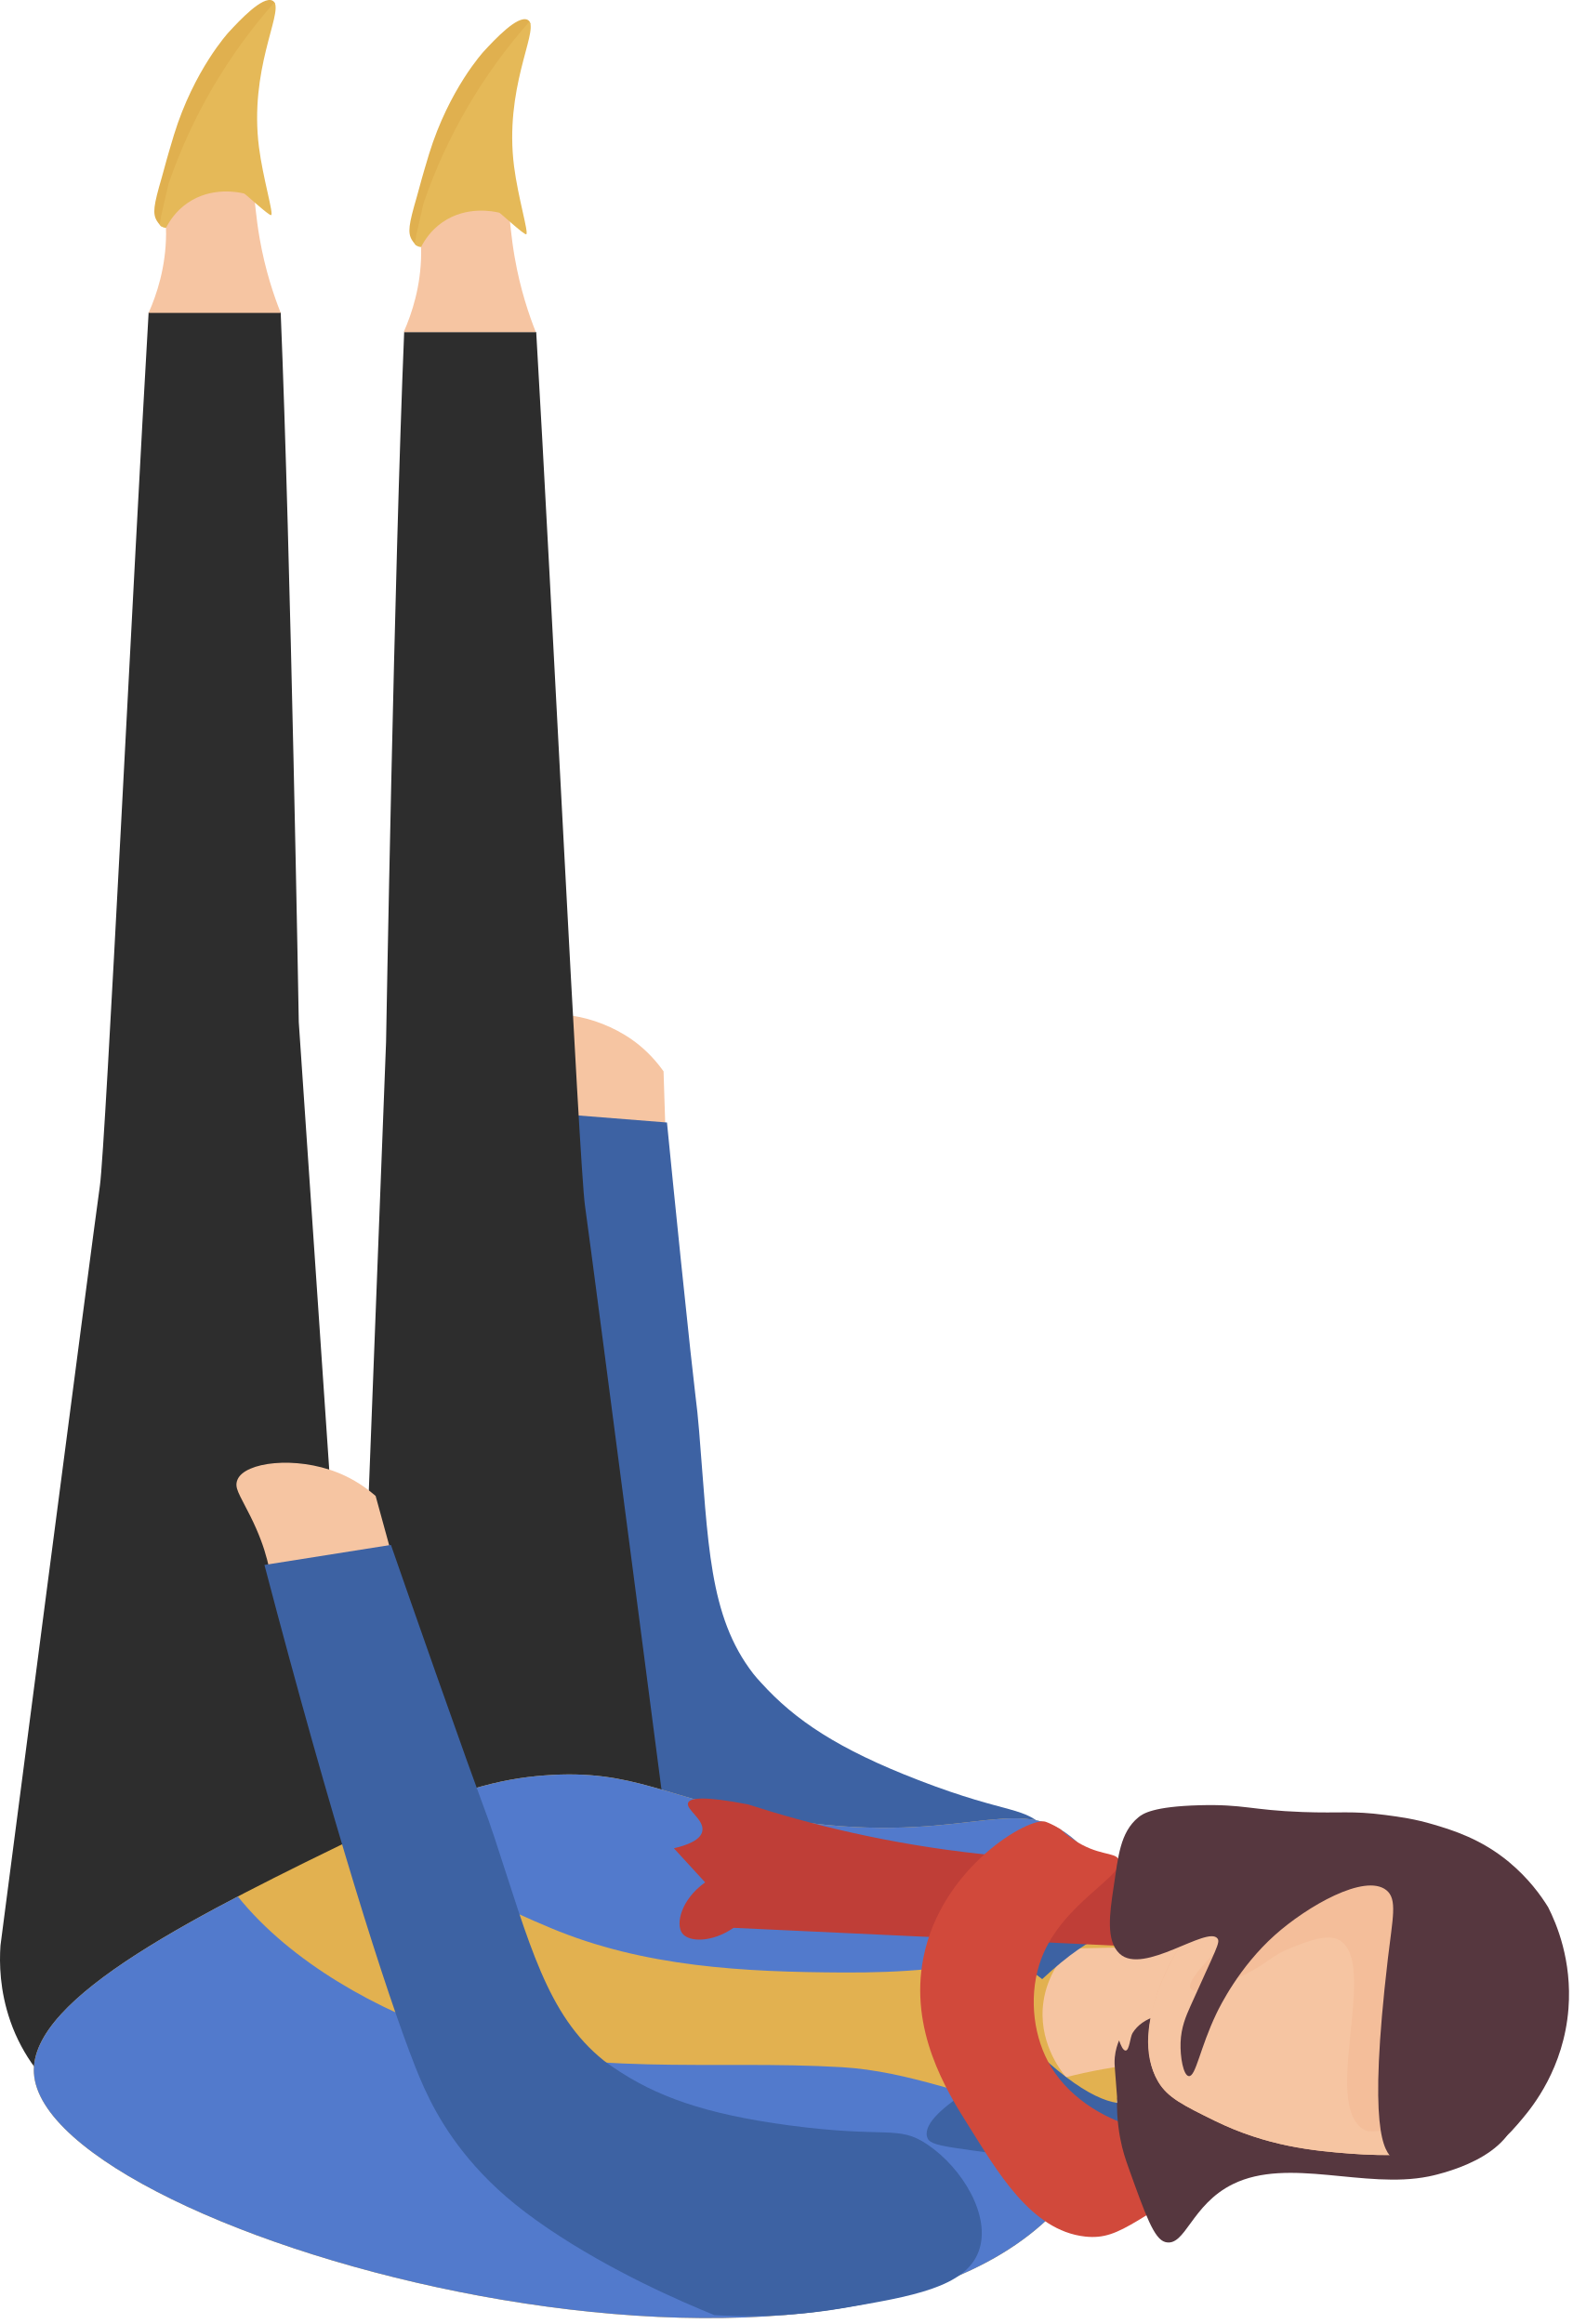
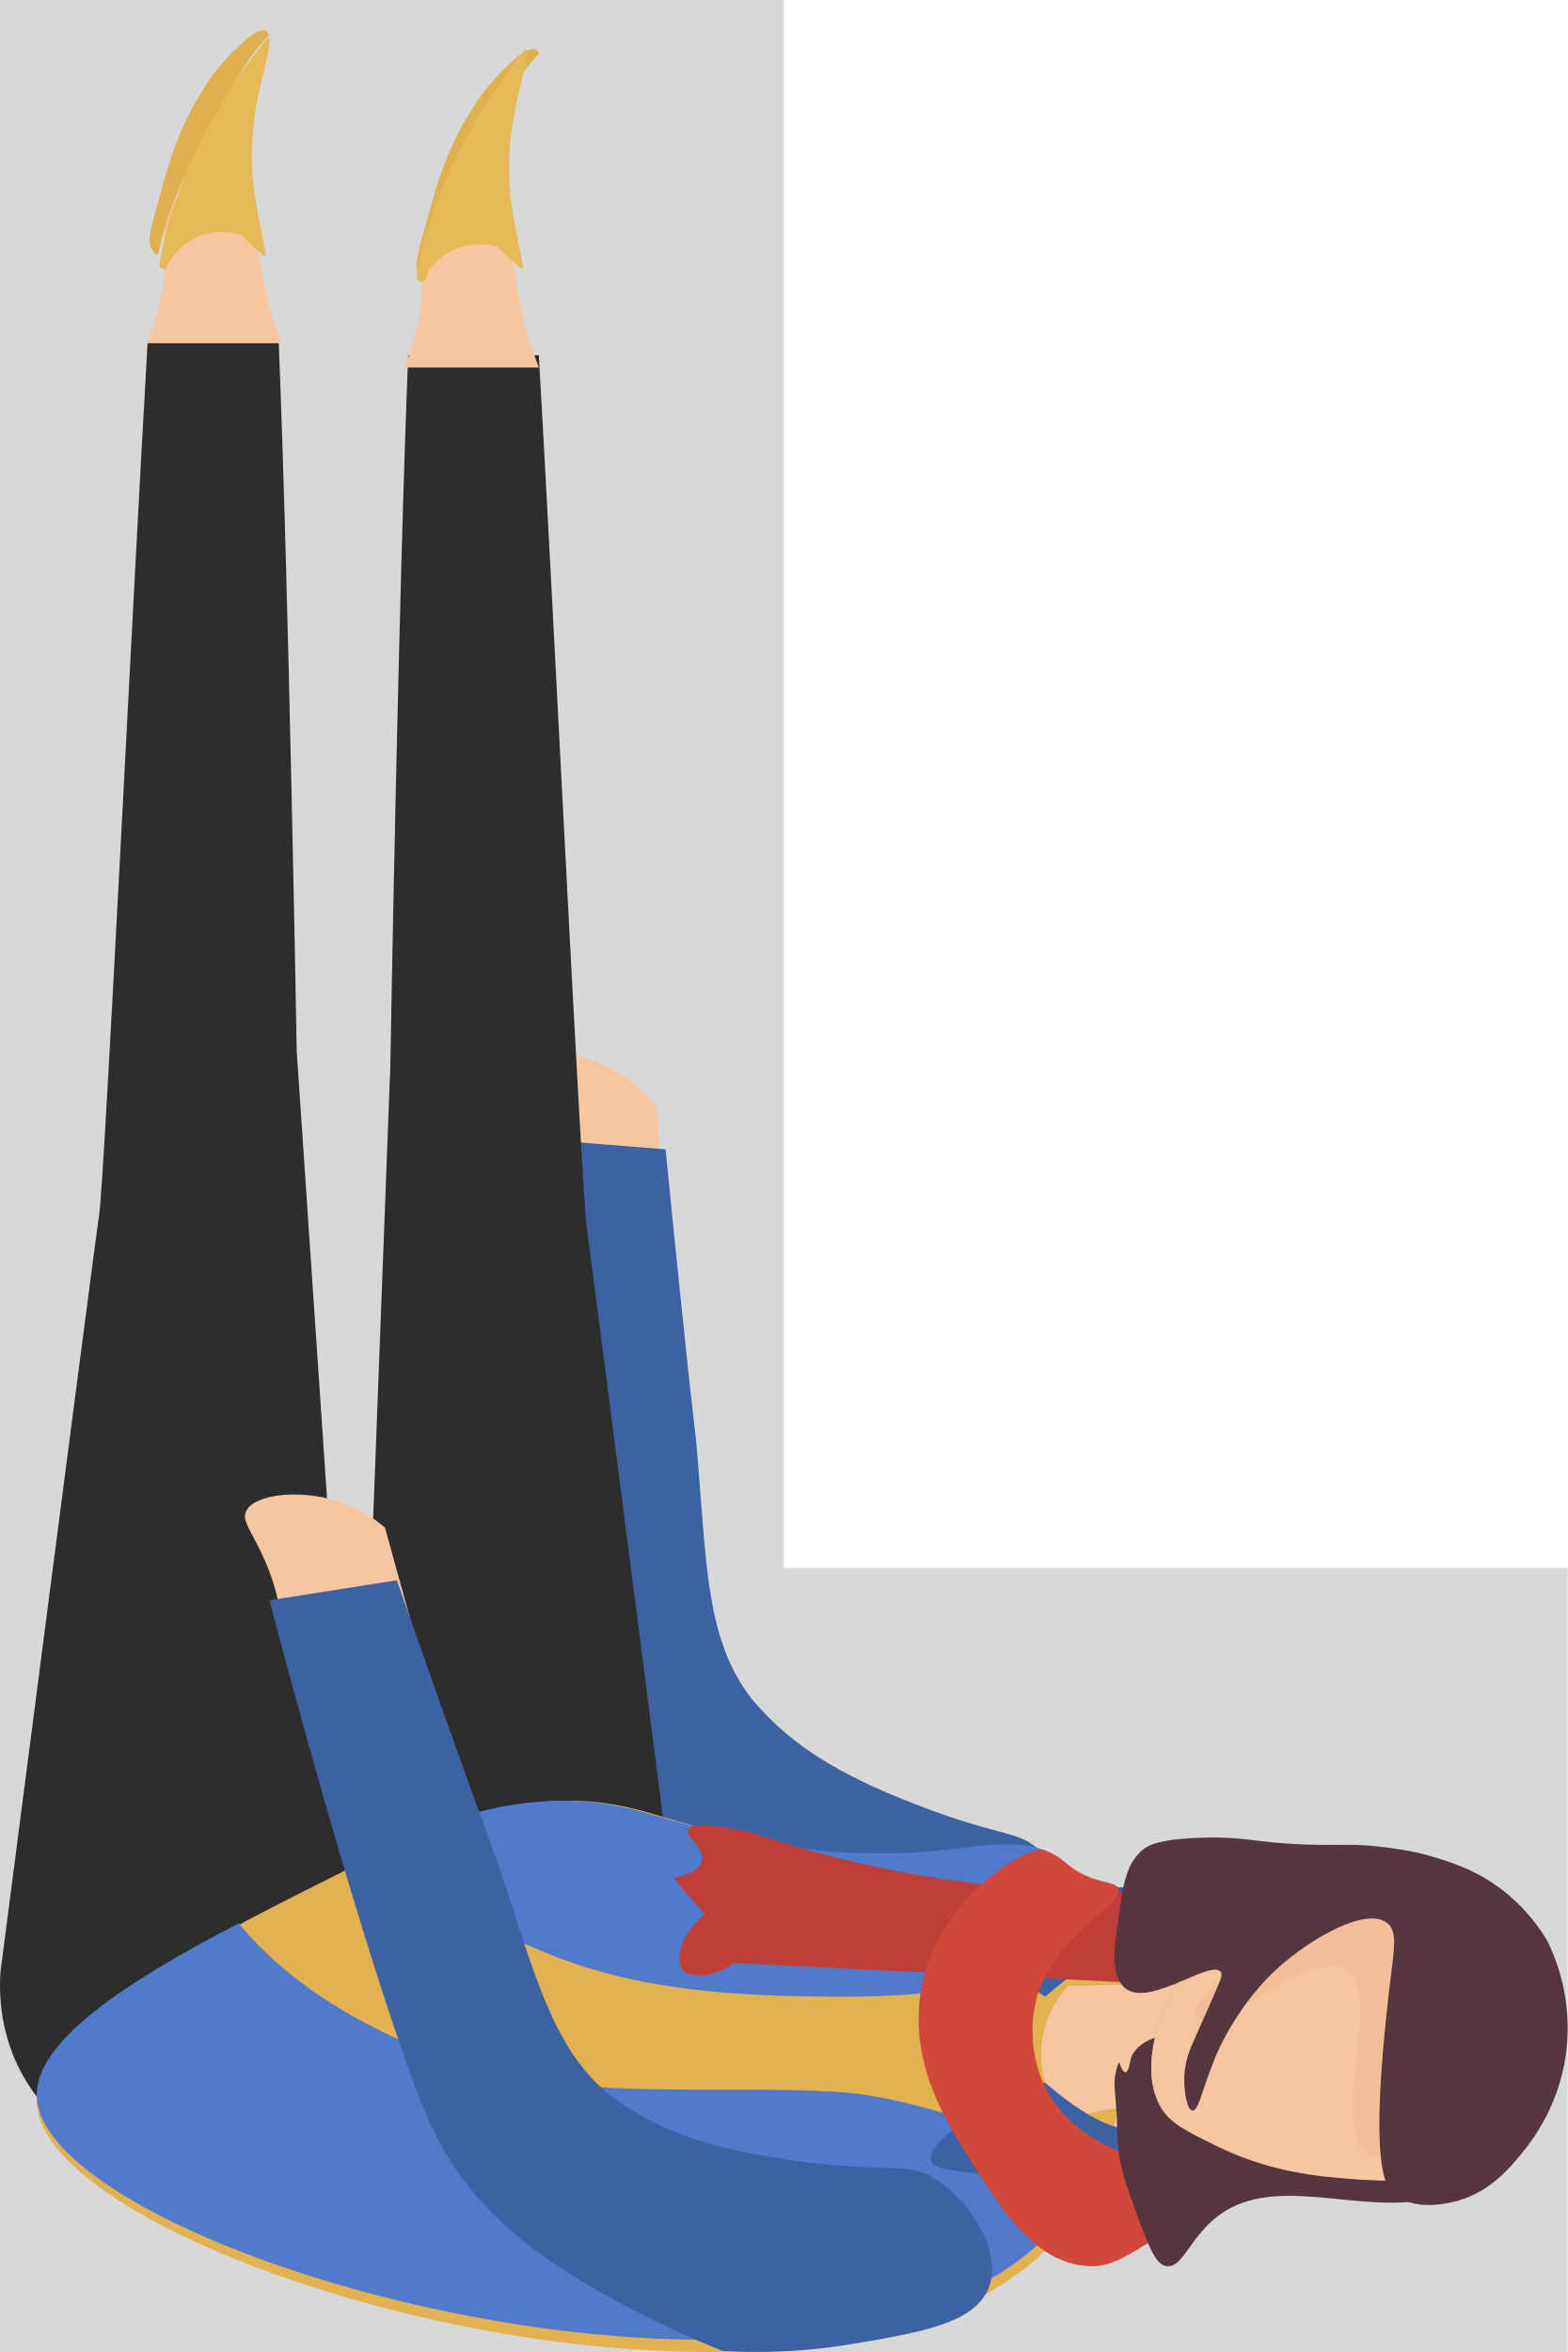
- <svg xmlns="http://www.w3.org/2000/svg" width="228px" height="337px" viewBox="0 0 228 337" version="1.1">
+ <svg xmlns="http://www.w3.org/2000/svg" width="128px" height="192px" viewBox="0 0 128 192" version="1.1">
  <defs />
  <g id="Page-1" stroke="none" stroke-width="1" fill="none" fill-rule="evenodd">
-     <g id="rightHook" transform="translate(0, -1)">
-       <path d="M78.752,161.619 C78.791,163.79 78.734,165.745 78.658,167.454 C83.902,169.826 91.135,170.732 96.757,173.413 C96.58,167.85 96.399,162.164 96.213,156.349 C94.615,154.101 92.921,152.667 91.664,151.778 C86.263,147.961 78.925,147.13 77.294,149.364 C76.537,150.401 77.035,151.361 77.858,154.911 C78.487,157.629 78.719,159.791 78.752,161.619" id="Fill-1" fill="#F6C5A2" />
-       <path d="M110.372,245.025 C109.925,244.532 109.623,244.219 109.223,243.702 C102.72,235.31 102.708,224.663 101.372,208.532 C100.94,203.32 101.147,207.239 98.732,183.818 C97.882,175.577 97.184,168.587 96.709,163.773 C90.477,163.279 84.307,162.79 78.199,162.305 C78.976,201.018 80.84,226.923 82.436,238.219 C82.988,242.12 83.993,247.697 87.523,254.271 C89.423,257.811 91.808,261.25 95.657,265.474 C103.155,273.702 111.939,280.302 116.172,283.338 C120.321,284.603 126.627,286.171 134.453,286.706 C144.654,287.404 152.513,287.942 155.604,283.293 C158.58,278.817 156.132,271.042 152.009,266.532 C148.506,262.701 146.632,264.33 133.203,259.143 C121.513,254.627 115.265,250.432 110.372,245.025" id="Fill-3" fill="#3D62A3" />
-       <path d="M58.603,49.153 L77.75,49.153 C79.898,85.69 83.995,170.045 84.816,175.795 C85.846,183.004 99.234,285.994 99.234,285.994 C99.407,288.509 99.355,292.496 97.798,296.968 C95.635,303.178 89.886,312.279 82.467,313.236 C68.107,315.086 50.829,285.994 50.829,285.994 L55.979,152.107 C55.979,152.107 57.147,84.376 58.603,49.153" id="Fill-5" fill="#2D2D2D" />
-       <path d="M40.699,46.285 L21.552,46.285 C19.404,82.822 15.307,167.177 14.486,172.927 C13.456,180.136 0.068,283.126 0.068,283.126 C-0.105,285.641 -0.053,289.628 1.504,294.1 C5.104,304.436 14.19,309.019 16.835,310.368 C20.785,312.382 34.611,319.434 45.132,311.617 C52.45,306.18 55.435,295.579 52.578,285.215 C49.493,239.89 46.408,194.565 43.323,149.239 C43.323,149.239 42.155,81.508 40.699,46.285" id="Fill-7" fill="#2D2D2D" />
-       <path d="M40.703,46.374 C39.734,43.934 38.457,40.219 37.643,35.541 C36.585,29.469 37.179,26.786 35.106,25.163 C32.312,22.975 26.504,24.141 24.497,27.238 C23.219,29.211 24.101,31.037 24.08,34.91 C24.054,39.74 22.735,43.688 21.547,46.374 L40.703,46.374 Z" id="Fill-9" fill="#F6C5A2" />
-       <path d="M4.918,301.608 C4.281,290.503 29.269,278.334 53.209,266.674 C65.685,260.598 72.483,258.947 78.896,258.454 C92.155,257.436 96.494,261.931 112.788,264.686 C138.997,269.117 146.894,260.721 155.236,267.312 C166.475,276.192 167.08,303.236 155.816,318.403 C126.065,358.464 6.282,325.398 4.918,301.608" id="Fill-11" fill="#E2B150" />
-       <path d="M150.257,307.125 C140.678,305.249 131.912,301.342 122.047,300.759 C103.375,299.655 84.294,302.251 66.175,296.293 C55.023,292.626 42.225,285.654 34.482,276.008 C17.843,284.7 4.449,293.442 4.918,301.608 C6.281,325.397 126.064,358.464 155.816,318.403 C157.941,315.541 159.643,312.254 160.932,308.748 C157.257,308.467 153.588,307.777 150.257,307.125" id="Fill-13" fill="#527ACC" />
-       <path d="M61.896,271.643 C67.562,275.041 73.748,278.023 79.836,280.572 C93.407,286.255 107.844,286.959 122.397,287.032 C130.455,287.073 138.627,286.5 146.474,284.575 C151.908,283.241 157.169,281.3 162.463,279.486 C161.042,274.327 158.626,269.99 155.237,267.312 C146.895,260.72 138.998,269.117 112.788,264.685 C96.494,261.93 92.156,257.436 78.896,258.454 C72.616,258.936 65.952,260.541 53.962,266.313 C56.609,268.089 59.163,270.004 61.896,271.643" id="Fill-15" fill="#527ACC" />
-       <path d="M178.285,283.477 C170.2,283.307 162.468,283.351 155.123,283.557 C154,284.765 151.864,287.414 151.302,291.234 C150.474,296.86 153.638,301.073 154.559,302.214 C157.823,301.382 161.817,300.575 166.436,300.208 C171.187,299.831 176.746,299.859 183.156,300.633 L183.67,283.632 C181.887,283.574 180.105,283.515 178.285,283.477" id="Fill-17" fill="#F6C5A2" />
-       <g id="Group-21" transform="translate(22, 0.144)" fill="#E0B04F">
-         <path d="M8.888,15.939 C11.473,11.341 14.087,5.368 17.921,1.562 C17.86,1.272 17.736,1.055 17.504,0.944 C16.06,0.25 12.736,3.819 11.141,5.548 C11.141,5.548 6.131,10.979 3.225,20.407 C2.737,21.991 2.153,24.053 2.153,24.053 C1.859,25.091 1.697,25.77 1.442,26.644 C0.282,30.62 0.102,31.808 0.739,32.873 C1.023,33.348 1.396,33.68 1.396,33.68 C1.406,33.688 1.415,33.691 1.424,33.699 C1.532,33.487 1.658,33.294 1.776,33.093 C3.078,26.723 5.671,21.662 8.888,15.939" id="Fill-19" />
+     <g id="rightHook">
+       <polygon id="Combined-Shape" fill="#D8D8D8" points="64 128 128 128 128 192 0 192 0 0 64 0" />
+       <g transform="translate(0, 2)">
+         <path d="M44.016,91.467 C44.037,92.67 44.006,93.752 43.964,94.699 C46.871,96.013 50.882,96.515 54,98 C53.902,94.919 53.801,91.769 53.698,88.548 C52.812,87.303 51.873,86.508 51.176,86.016 C48.181,83.901 44.112,83.441 43.207,84.679 C42.787,85.253 43.064,85.785 43.52,87.751 C43.869,89.257 43.997,90.454 44.016,91.467" id="Fill-1" fill="#F6C5A2" />
+         <path d="M61.983,137.375 C61.733,137.099 61.564,136.923 61.34,136.633 C57.706,131.929 57.699,125.96 56.952,116.916 C56.711,113.994 56.827,116.191 55.477,103.061 C55.002,98.441 54.611,94.522 54.346,91.823 C50.863,91.546 47.414,91.272 44,91 C44.434,112.704 45.476,127.227 46.368,133.56 C46.677,135.747 47.238,138.873 49.212,142.559 C50.274,144.543 51.607,146.471 53.758,148.839 C57.949,153.452 62.859,157.152 65.225,158.855 C67.544,159.564 71.068,160.443 75.442,160.743 C81.144,161.134 85.537,161.436 87.265,158.829 C88.928,156.32 87.56,151.961 85.255,149.433 C83.297,147.285 82.25,148.198 74.744,145.29 C68.21,142.758 64.718,140.406 61.983,137.375" id="Fill-3" fill="#3D62A3" />
+         <path d="M33.33,27 L43.995,27 C45.192,47.608 47.474,95.187 47.931,98.431 C48.505,102.497 55.962,160.587 55.962,160.587 C56.058,162.005 56.029,164.254 55.162,166.777 C53.957,170.279 50.755,175.412 46.623,175.952 C38.624,176.996 29,160.587 29,160.587 L31.869,85.07 C31.869,85.07 32.519,46.867 33.33,27" id="Fill-5" fill="#2D2D2D" />
+         <path d="M22.758,26 L12.052,26 C10.851,46.515 8.56,93.879 8.1,97.107 C7.524,101.155 0.038,158.982 0.038,158.982 C-0.059,160.394 -0.03,162.633 0.841,165.144 C2.854,170.947 7.935,173.52 9.414,174.278 C11.623,175.409 19.354,179.368 25.237,174.979 C29.329,171.926 30.999,165.974 29.401,160.155 C27.676,134.706 25.951,109.257 24.226,83.807 C24.226,83.807 23.573,45.777 22.758,26" id="Fill-7" fill="#2D2D2D" />
+         <path d="M23,26 C22.444,24.58 21.71,22.418 21.243,19.695 C20.635,16.161 20.976,14.6 19.786,13.655 C18.182,12.382 14.846,13.06 13.694,14.863 C12.96,16.011 13.467,17.074 13.455,19.328 C13.44,22.139 12.682,24.437 12,26 L23,26 Z" id="Fill-9" fill="#F6C5A2" />
+         <path d="M3.007,169.716 C2.65,163.378 16.632,156.432 30.027,149.776 C37.007,146.308 40.811,145.365 44.399,145.084 C51.818,144.503 54.245,147.069 63.362,148.641 C78.027,151.17 82.445,146.378 87.113,150.14 C93.401,155.209 93.74,170.645 87.437,179.303 C70.791,202.169 3.77,183.295 3.007,169.716" id="Fill-11" fill="#E2B150" />
+         <path d="M84.048,172.305 C78.706,171.262 73.818,169.089 68.318,168.765 C57.906,168.151 47.267,169.595 37.164,166.281 C30.945,164.242 23.809,160.365 19.492,155 C10.214,159.834 2.745,164.696 3.007,169.237 C3.767,182.467 70.558,200.857 87.147,178.578 C88.332,176.986 89.281,175.158 90,173.208 C87.951,173.052 85.905,172.668 84.048,172.305" id="Fill-13" fill="#527ACC" />
+         <path d="M34.461,152.428 C37.646,154.32 41.124,155.981 44.547,157.401 C52.176,160.566 60.293,160.958 68.475,160.999 C73.005,161.022 77.599,160.703 82.011,159.63 C85.066,158.887 88.024,157.806 91,156.796 C90.201,153.923 88.843,151.507 86.937,150.016 C82.248,146.344 77.808,151.021 63.072,148.552 C53.912,147.018 51.473,144.515 44.018,145.082 C40.487,145.351 36.741,146.244 30,149.459 C31.488,150.448 32.924,151.515 34.461,152.428" id="Fill-15" fill="#527ACC" />
+         <path d="M100.018,160.061 C95.541,159.962 91.259,159.988 87.192,160.108 C86.57,160.813 85.387,162.36 85.076,164.59 C84.617,167.874 86.369,170.334 86.879,171 C88.687,170.514 90.899,170.043 93.456,169.829 C96.087,169.609 99.166,169.625 102.715,170.077 L103,160.152 C102.013,160.118 101.026,160.083 100.018,160.061" id="Fill-17" fill="#F6C5A2" />
+         <g id="Group-21" transform="translate(12, 0)" fill="#E0B04F">
+           <path d="M4.938,8.907 C6.374,6.338 7.826,3 9.956,0.873 C9.922,0.711 9.853,0.59 9.724,0.528 C8.922,0.14 7.075,2.134 6.189,3.101 C6.189,3.101 3.406,6.135 1.792,11.404 C1.52,12.289 1.196,13.442 1.196,13.442 C1.033,14.022 0.943,14.401 0.801,14.889 C0.157,17.111 0.057,17.775 0.41,18.37 C0.568,18.636 0.775,18.821 0.775,18.821 C0.781,18.826 0.786,18.827 0.791,18.832 C0.851,18.713 0.921,18.606 0.987,18.493 C1.71,14.934 3.151,12.105 4.938,8.907" id="Fill-19" />
+         </g>
+         <path d="M20.706,13.206 C19.939,6.68 22.522,2.007 21.903,1 C18.238,5.512 15.472,10.663 13.681,16.31 C13.501,17.19 13.314,18.068 13.125,18.945 C13.083,19.208 13.042,19.471 13,19.734 C13.028,19.777 13.07,19.83 13.13,19.877 C13.274,19.993 13.43,20.001 13.494,20 C13.74,19.474 14.235,18.605 15.151,17.915 C17.042,16.493 19.173,17.01 19.558,17.112 C19.598,17.089 21.474,18.986 21.649,18.931 C21.868,18.861 21.013,15.82 20.706,13.206" id="Fill-22" fill="#E5B958" />
+         <path d="M22.516,127.91 C22.825,129.094 23.053,130.174 23.238,131.121 C26.441,131.73 30.547,131.272 34,132 C33.165,128.973 32.311,125.879 31.437,122.715 C30.259,121.694 29.135,121.131 28.325,120.809 C24.843,119.429 20.69,119.942 20.088,121.383 C19.808,122.051 20.209,122.511 21.134,124.35 C21.841,125.757 22.255,126.911 22.516,127.91" id="Fill-24" fill="#F6C5A2" />
+         <path d="M50.724,169.699 C50.412,169.488 50.204,169.356 49.915,169.126 C45.215,165.387 43.795,159.557 40.916,150.899 C39.986,148.101 40.621,150.22 36.179,137.711 C34.617,133.31 33.304,129.574 32.403,127 C28.9,127.551 25.433,128.096 22,128.636 C27.568,149.736 32.034,163.679 34.414,169.654 C35.236,171.718 36.531,174.64 39.35,177.775 C40.868,179.464 42.64,181.033 45.323,182.839 C50.551,186.357 56.271,188.813 59.009,189.917 C61.465,190.063 65.151,190.091 69.537,189.352 C75.256,188.39 79.661,187.648 80.749,184.694 C81.795,181.851 79.414,177.915 76.541,175.989 C74.101,174.352 73.283,175.491 65.189,174.421 C58.143,173.489 54.14,172.015 50.724,169.699" id="Fill-26" fill="#3D62A3" />
+         <path d="M44,28 C43.444,26.58 42.71,24.418 42.243,21.695 C41.635,18.161 41.976,16.6 40.786,15.655 C39.182,14.382 35.846,15.06 34.694,16.863 C33.96,18.011 34.467,19.074 34.455,21.328 C34.44,24.139 33.682,26.437 33,28 L44,28 Z" id="Fill-28" fill="#F6C5A2" />
+         <path d="M38.852,10.726 C40.325,8.066 41.815,4.61 44,2.409 C43.965,2.241 43.895,2.115 43.762,2.051 C42.939,1.65 41.045,3.714 40.136,4.715 C40.136,4.715 37.28,7.856 35.624,13.311 C35.346,14.227 35.013,15.42 35.013,15.42 C34.845,16.02 34.753,16.413 34.608,16.919 C33.947,19.219 33.844,19.906 34.207,20.522 C34.369,20.797 34.582,20.989 34.582,20.989 C34.587,20.994 34.592,20.995 34.598,21 C34.659,20.877 34.731,20.766 34.798,20.649 C35.54,16.964 37.018,14.037 38.852,10.726" id="Fill-30" fill="#E0B04F" />
+         <path d="M41.706,14.206 C40.939,7.68 43.522,3.007 42.903,2 C39.238,6.512 36.472,11.663 34.681,17.31 C34.501,18.19 34.314,19.068 34.125,19.945 C34.083,20.208 34.042,20.471 34,20.734 C34.028,20.777 34.07,20.83 34.13,20.877 C34.274,20.993 34.43,21.001 34.494,21 C34.74,20.474 35.235,19.605 36.151,18.915 C38.042,17.493 40.173,18.01 40.558,18.112 C40.598,18.089 42.474,19.986 42.649,19.931 C42.868,19.861 42.013,16.82 41.706,14.206" id="Fill-32" fill="#E5B958" />
+         <path d="M96.091,157.976 C95.05,158.229 94.222,157.577 93.496,157.308 C92.122,156.799 89.74,157.156 85.32,161 C84.697,160.567 78.053,155.887 79.115,153.671 C79.509,152.847 80.634,153.061 88.052,152.371 C92.624,151.946 94.482,151.652 96.183,152.851 C96.455,153.043 98.241,154.278 97.973,155.883 C97.816,156.821 97.05,157.742 96.091,157.976" id="Fill-34" fill="#3D62A3" />
+         <path d="M96.09,170.988 C95.049,170.738 94.22,171.382 93.493,171.647 C92.119,172.15 89.735,171.798 85.313,168 C83.143,168.922 75.487,172.286 76.027,174.368 C76.256,175.249 77.733,175.072 88.046,176.525 C91.734,177.044 94.201,177.43 96.182,176.05 C96.454,175.861 98.241,174.64 97.973,173.055 C97.816,172.128 97.049,171.218 96.09,170.988" id="Fill-36" fill="#3D62A3" />
+         <path d="M95.558,160 C83.677,159.415 71.795,158.831 59.914,158.246 C58.144,159.534 56.263,159.499 55.702,158.74 C55.108,157.939 55.588,155.786 57.574,154.292 C56.716,153.304 55.858,152.315 55,151.327 C56.106,151.057 57.193,150.612 57.34,149.844 C57.534,148.83 55.96,147.95 56.17,147.373 C56.33,146.934 57.48,146.771 61.107,147.511 C66.218,149.254 72.688,150.958 80.273,151.821 C87.171,152.605 93.282,152.498 98.292,152.068 C101.64,154.298 102.794,154.78 102.973,154.54 C103.27,154.138 101.049,151.481 100.623,151.751 C100.47,151.848 100.549,152.326 100.762,153.007 L100.762,154.504 C100.762,157.527 98.42,160 95.558,160" id="Fill-38" fill="#BF3E37" />
+         <path d="M108.777,155.414 C109.059,156.73 109.336,158.702 109.102,161.057 C108.931,162.776 108.212,169.988 102.682,173.127 C97.021,176.339 88.375,174.12 85.466,168.634 C84.207,166.259 83.878,162.988 84.938,160.201 C86.674,155.631 91.909,153.393 91.274,152.12 C90.957,151.484 89.565,151.86 87.518,150.468 C87.058,150.155 86.709,149.851 86.475,149.631 C86.475,149.631 85.884,149.252 85.279,149.035 C84.005,148.577 76.746,152.689 75.263,160.144 C74.086,166.062 77.139,171.019 78.921,173.837 C81.29,177.582 84.065,182.489 88.524,182.966 C91.589,183.293 92.616,181.261 101.71,176.523 C107.184,173.67 107.484,174.057 109.729,172.642 C113.332,170.372 117.792,166.079 121,157.161 C116.875,156.858 112.644,156.159 108.777,155.414" id="Fill-40" fill="#D1493B" />
+         <path d="M92.458,165.719 C92.259,166.046 92.21,167.146 91.9,167.163 C91.687,167.174 91.489,166.687 91.367,166.324 C91.236,166.641 91.075,167.117 91.019,167.712 C90.982,168.109 91.006,168.401 91.034,168.755 C91.073,169.251 91.129,169.974 91.202,170.976 C91.175,171.803 91.199,172.987 91.454,174.378 C91.641,175.395 91.898,176.159 92.128,176.812 C93.514,180.753 94.207,182.723 95.116,182.964 C96.742,183.394 97.202,179.872 100.611,178.175 C105.102,175.94 111.274,178.611 116.46,177.553 C116.98,177.447 117.431,177.317 117.74,177.225 C119.374,176.738 121.318,175.905 122.554,174.516 C122.698,174.353 123.044,173.955 122.995,173.478 C122.935,172.873 122.273,172.423 121.516,172.078 C115.045,169.131 95.741,160.31 92.458,165.719" id="Fill-42" fill="#56373F" />
+         <path d="M115.431,150.561 C114.41,150.195 110.262,149.291 105.699,151.041 C97.235,154.286 91.897,165.17 94.796,170.046 C95.558,171.328 96.823,171.95 99.355,173.195 C103.651,175.307 107.482,175.656 110.389,175.879 C113.139,176.092 117.093,176.116 121.787,175.173 C122.802,174.409 125.353,172.274 126.479,168.555 C127.966,163.644 125.853,159.567 125.297,158.394 C123.834,155.309 120.843,152.505 115.431,150.561" id="Fill-44" fill="#F4BE9A" />
+         <path d="M122.23,175.19 C122.637,174.892 123.29,174.378 124,173.642 C123.091,173.779 122.175,173.873 121.254,173.931 C119.932,174.013 118.946,174.002 118.481,173.997 C112.39,173.927 112.394,174.26 111.847,173.953 C108.258,171.939 113.132,160.443 109.774,158.674 C108.776,158.148 107.106,158.818 105.778,159.33 C104.226,159.929 103.973,160.465 102.265,161.33 C100.646,162.15 97.916,163.165 97.508,162.597 C96.823,161.645 103.023,156.802 102.496,156.074 C102.297,155.801 100.963,156.23 97.221,158.255 C96.86,158.756 92.116,165.609 94.839,170.086 C95.611,171.356 96.895,171.972 99.463,173.207 C103.821,175.303 107.709,175.652 110.66,175.877 C113.451,176.09 117.464,176.119 122.23,175.19" id="Fill-46" fill="#F6C5A2" />
+         <path d="M113.404,160.616 C113.787,157.283 114.186,155.734 113.278,154.997 C111.546,153.593 106.903,156.313 104.289,158.699 C101.413,161.322 99.854,164.576 99.582,165.153 C98.257,167.977 97.923,170.358 97.36,170.294 C96.918,170.245 96.655,168.717 96.696,167.537 C96.74,166.276 97.133,165.357 97.488,164.545 C99.567,159.804 99.913,159.301 99.67,158.975 C98.861,157.882 93.697,162.023 91.792,160.233 C90.651,159.162 90.989,156.865 91.301,154.746 C91.669,152.247 91.818,150.251 93.291,149.011 C93.661,148.7 94.487,148.118 98.214,148.013 C101.802,147.913 102.342,148.415 106.533,148.571 C109.654,148.687 110.464,148.449 113.185,148.813 C114.374,148.972 115.57,149.137 117.107,149.606 C118.621,150.068 120.915,150.776 123.164,152.686 C124.727,154.013 125.724,155.417 126.319,156.401 C126.979,157.733 128.256,160.768 127.955,164.743 C127.583,169.636 125.059,172.8 124.254,173.78 C123.207,175.055 121.69,176.855 119.114,177.628 C118.297,177.873 115.536,178.54 113.843,177.12 C113.063,176.465 111.779,174.747 113.404,160.616" id="Fill-48" fill="#56373F" />
      </g>
-       <path d="M37.55,22.345 C36.117,11.116 40.944,3.076 39.787,1.343 C32.94,9.106 27.772,17.969 24.426,27.686 C24.09,29.2 23.741,30.711 23.387,32.22 C23.309,32.673 23.232,33.125 23.154,33.577 C23.206,33.651 23.284,33.742 23.396,33.824 C23.666,34.023 23.957,34.036 24.077,34.035 C24.536,33.13 25.461,31.634 27.172,30.448 C30.706,28.001 34.687,28.891 35.406,29.065 C35.48,29.026 38.986,32.291 39.312,32.196 C39.722,32.075 38.124,26.843 37.55,22.345" id="Fill-22" fill="#E5B958" />
-       <path d="M38.722,227.133 C39.268,229.234 39.67,231.148 39.996,232.828 C45.649,233.907 52.893,233.095 58.987,234.386 C57.513,229.019 56.006,223.533 54.465,217.923 C52.385,216.111 50.403,215.113 48.973,214.543 C42.828,212.096 35.5,213.006 34.437,215.56 C33.943,216.745 34.652,217.561 36.283,220.821 C37.531,223.316 38.262,225.363 38.722,227.133" id="Fill-24" fill="#F6C5A2" />
-       <path d="M88.984,300.822 C88.434,300.447 88.067,300.214 87.557,299.805 C79.271,293.167 76.768,282.819 71.693,267.449 C70.053,262.482 71.172,266.244 63.342,244.039 C60.588,236.227 58.274,229.594 56.685,225.025 C50.51,226.003 44.397,226.971 38.345,227.93 C48.161,265.385 56.035,290.135 60.231,300.743 C61.68,304.406 63.963,309.594 68.933,315.159 C71.609,318.156 74.733,320.941 79.463,324.147 C88.679,330.392 98.763,334.752 103.59,336.713 C107.919,336.972 114.418,337.021 122.151,335.71 C132.232,334.001 139.999,332.684 141.916,327.441 C143.761,322.393 139.562,315.406 134.498,311.987 C130.196,309.082 128.755,311.104 114.485,309.204 C102.063,307.55 95.007,304.933 88.984,300.822" id="Fill-26" fill="#3D62A3" />
-       <path d="M77.69,49.153 C76.721,46.713 75.444,42.998 74.63,38.32 C73.572,32.248 74.166,29.565 72.093,27.942 C69.299,25.754 63.491,26.92 61.484,30.017 C60.206,31.99 61.088,33.816 61.067,37.689 C61.041,42.519 59.722,46.467 58.534,49.153 L77.69,49.153 Z" id="Fill-28" fill="#F6C5A2" />
-       <path d="M67.875,18.863 C70.46,14.265 73.074,8.292 76.908,4.486 C76.847,4.196 76.723,3.979 76.491,3.868 C75.047,3.174 71.723,6.743 70.128,8.472 C70.128,8.472 65.118,13.903 62.212,23.331 C61.724,24.915 61.14,26.977 61.14,26.977 C60.846,28.015 60.684,28.694 60.429,29.568 C59.269,33.544 59.089,34.732 59.726,35.797 C60.01,36.272 60.383,36.604 60.383,36.604 C60.393,36.612 60.402,36.615 60.411,36.623 C60.519,36.411 60.645,36.218 60.763,36.017 C62.065,29.647 64.658,24.586 67.875,18.863" id="Fill-30" fill="#E0B04F" />
-       <path d="M74.537,25.124 C73.104,13.895 77.931,5.855 76.774,4.122 C69.927,11.885 64.759,20.748 61.413,30.465 C61.077,31.979 60.728,33.49 60.374,34.999 C60.296,35.452 60.219,35.904 60.141,36.356 C60.193,36.43 60.271,36.521 60.383,36.603 C60.653,36.802 60.944,36.815 61.064,36.814 C61.523,35.909 62.448,34.413 64.159,33.227 C67.693,30.78 71.674,31.67 72.393,31.844 C72.467,31.805 75.973,35.07 76.299,34.975 C76.709,34.854 75.111,29.622 74.537,25.124" id="Fill-32" fill="#E5B958" />
-       <path d="M169.891,282.35 C168.077,282.822 166.633,281.606 165.368,281.105 C162.973,280.156 158.821,280.821 151.116,287.989 C150.03,287.181 138.449,278.455 140.3,274.323 C140.988,272.788 142.948,273.186 155.878,271.9 C163.848,271.107 167.087,270.56 170.052,272.795 C170.526,273.152 173.639,275.456 173.171,278.448 C172.898,280.198 171.562,281.915 169.891,282.35" id="Fill-34" fill="#3D62A3" />
-       <path d="M169.359,304.431 C167.545,303.959 166.101,305.175 164.836,305.676 C162.441,306.625 158.289,305.96 150.584,298.792 C146.804,300.533 133.467,306.881 134.408,310.811 C134.806,312.473 137.38,312.139 155.346,314.881 C161.77,315.862 166.068,316.589 169.52,313.986 C169.994,313.629 173.107,311.325 172.639,308.333 C172.366,306.583 171.03,304.866 169.359,304.431" id="Fill-36" fill="#3D62A3" />
-       <path d="M169.123,283.477 C148.204,282.502 127.284,281.528 106.365,280.553 C103.248,282.7 99.936,282.641 98.948,281.377 C97.903,280.041 98.747,276.451 102.244,273.961 C100.733,272.313 99.223,270.664 97.712,269.016 C99.659,268.566 101.573,267.825 101.832,266.544 C102.174,264.854 99.402,263.386 99.772,262.424 C100.053,261.693 102.079,261.421 108.465,262.655 C117.463,265.56 128.855,268.402 142.211,269.84 C154.356,271.148 165.116,270.97 173.938,270.252 C179.832,273.97 181.864,274.774 182.179,274.373 C182.702,273.704 178.791,269.274 178.042,269.724 C177.772,269.886 177.912,270.683 178.286,271.818 L178.286,274.314 C178.286,279.354 174.162,283.477 169.123,283.477" id="Fill-38" fill="#BF3E37" />
-       <path d="M193.194,276.481 C193.692,278.813 194.183,282.309 193.768,286.484 C193.465,289.532 192.194,302.316 182.408,307.881 C172.392,313.575 157.094,309.641 151.946,299.915 C149.719,295.706 149.137,289.908 151.012,284.966 C154.084,276.866 163.347,272.899 162.223,270.641 C161.663,269.515 159.2,270.18 155.577,267.713 C154.764,267.159 154.145,266.619 153.731,266.23 C153.731,266.23 152.686,265.557 151.615,265.172 C149.361,264.361 136.517,271.65 133.893,284.866 C131.81,295.356 137.212,304.144 140.366,309.139 C144.558,315.778 149.468,324.477 157.358,325.322 C162.78,325.902 164.598,322.3 180.688,313.901 C190.375,308.843 190.905,309.529 194.878,307.021 C201.253,302.996 209.145,295.387 214.821,279.577 C207.522,279.041 200.036,277.802 193.194,276.481" id="Fill-40" fill="#D1493B" />
-       <path d="M164.216,295.813 C163.86,296.389 163.772,298.321 163.217,298.351 C162.836,298.371 162.483,297.514 162.265,296.876 C162.03,297.434 161.743,298.271 161.643,299.316 C161.576,300.014 161.619,300.527 161.669,301.148 C161.739,302.02 161.839,303.291 161.969,305.052 C161.921,306.505 161.965,308.585 162.421,311.03 C162.754,312.817 163.215,314.159 163.626,315.308 C166.104,322.233 167.343,325.695 168.968,326.118 C171.874,326.874 172.698,320.685 178.792,317.703 C186.821,313.775 197.857,318.469 207.129,316.609 C208.058,316.423 208.865,316.195 209.417,316.033 C212.339,315.178 215.814,313.713 218.024,311.273 C218.283,310.987 218.9,310.287 218.814,309.448 C218.706,308.386 217.522,307.595 216.169,306.989 C204.6,301.809 170.085,286.309 164.216,295.813" id="Fill-42" fill="#56373F" />
-       <path d="M204.705,268.157 C202.888,267.504 195.5,265.894 187.373,269.013 C172.3,274.798 162.792,294.199 167.955,302.892 C169.312,305.176 171.566,306.285 176.075,308.504 C183.726,312.269 190.548,312.891 195.726,313.29 C200.624,313.668 207.665,313.711 216.026,312.03 C217.833,310.668 222.376,306.863 224.382,300.233 C227.03,291.479 223.266,284.211 222.276,282.121 C219.671,276.62 214.344,271.623 204.705,268.157" id="Fill-44" fill="#F4BE9A" />
-       <path d="M216.001,312.053 C216.716,311.515 217.862,310.589 219.107,309.264 C217.512,309.511 215.904,309.68 214.289,309.784 C211.97,309.932 210.239,309.913 209.424,309.904 C198.735,309.777 198.743,310.377 197.783,309.824 C191.486,306.197 200.037,285.491 194.146,282.305 C192.394,281.357 189.465,282.564 187.135,283.486 C184.412,284.564 183.967,285.531 180.97,287.088 C178.129,288.565 173.339,290.393 172.623,289.37 C171.422,287.656 182.301,278.932 181.375,277.622 C181.027,277.129 178.686,277.903 172.12,281.55 C171.486,282.452 163.163,294.795 167.941,302.859 C169.295,305.146 171.548,306.257 176.054,308.481 C183.701,312.255 190.522,312.885 195.7,313.29 C200.597,313.673 207.638,313.725 216.001,312.053" id="Fill-46" fill="#F6C5A2" />
-       <path d="M201.242,284.992 C201.931,279.117 202.649,276.386 201.015,275.088 C197.899,272.613 189.546,277.408 184.842,281.613 C179.668,286.238 176.862,291.973 176.374,292.991 C173.99,297.968 173.388,302.166 172.376,302.054 C171.58,301.966 171.107,299.274 171.181,297.193 C171.26,294.97 171.966,293.35 172.606,291.919 C176.346,283.561 176.968,282.675 176.532,282.099 C175.076,280.173 165.785,287.473 162.356,284.317 C160.304,282.429 160.912,278.38 161.473,274.644 C162.135,270.239 162.404,266.721 165.054,264.535 C165.72,263.986 167.205,262.96 173.912,262.776 C180.367,262.599 181.339,263.485 188.88,263.759 C194.496,263.963 195.952,263.544 200.849,264.186 C202.987,264.466 205.139,264.757 207.906,265.584 C210.63,266.398 214.757,267.647 218.803,271.013 C221.616,273.353 223.41,275.827 224.481,277.563 C225.668,279.91 227.966,285.26 227.423,292.268 C226.754,300.893 222.213,306.471 220.765,308.198 C218.881,310.446 216.151,313.619 211.517,314.982 C210.047,315.414 205.078,316.59 202.033,314.086 C200.629,312.932 198.319,309.903 201.242,284.992" id="Fill-48" fill="#56373F" />
    </g>
  </g>
</svg>
